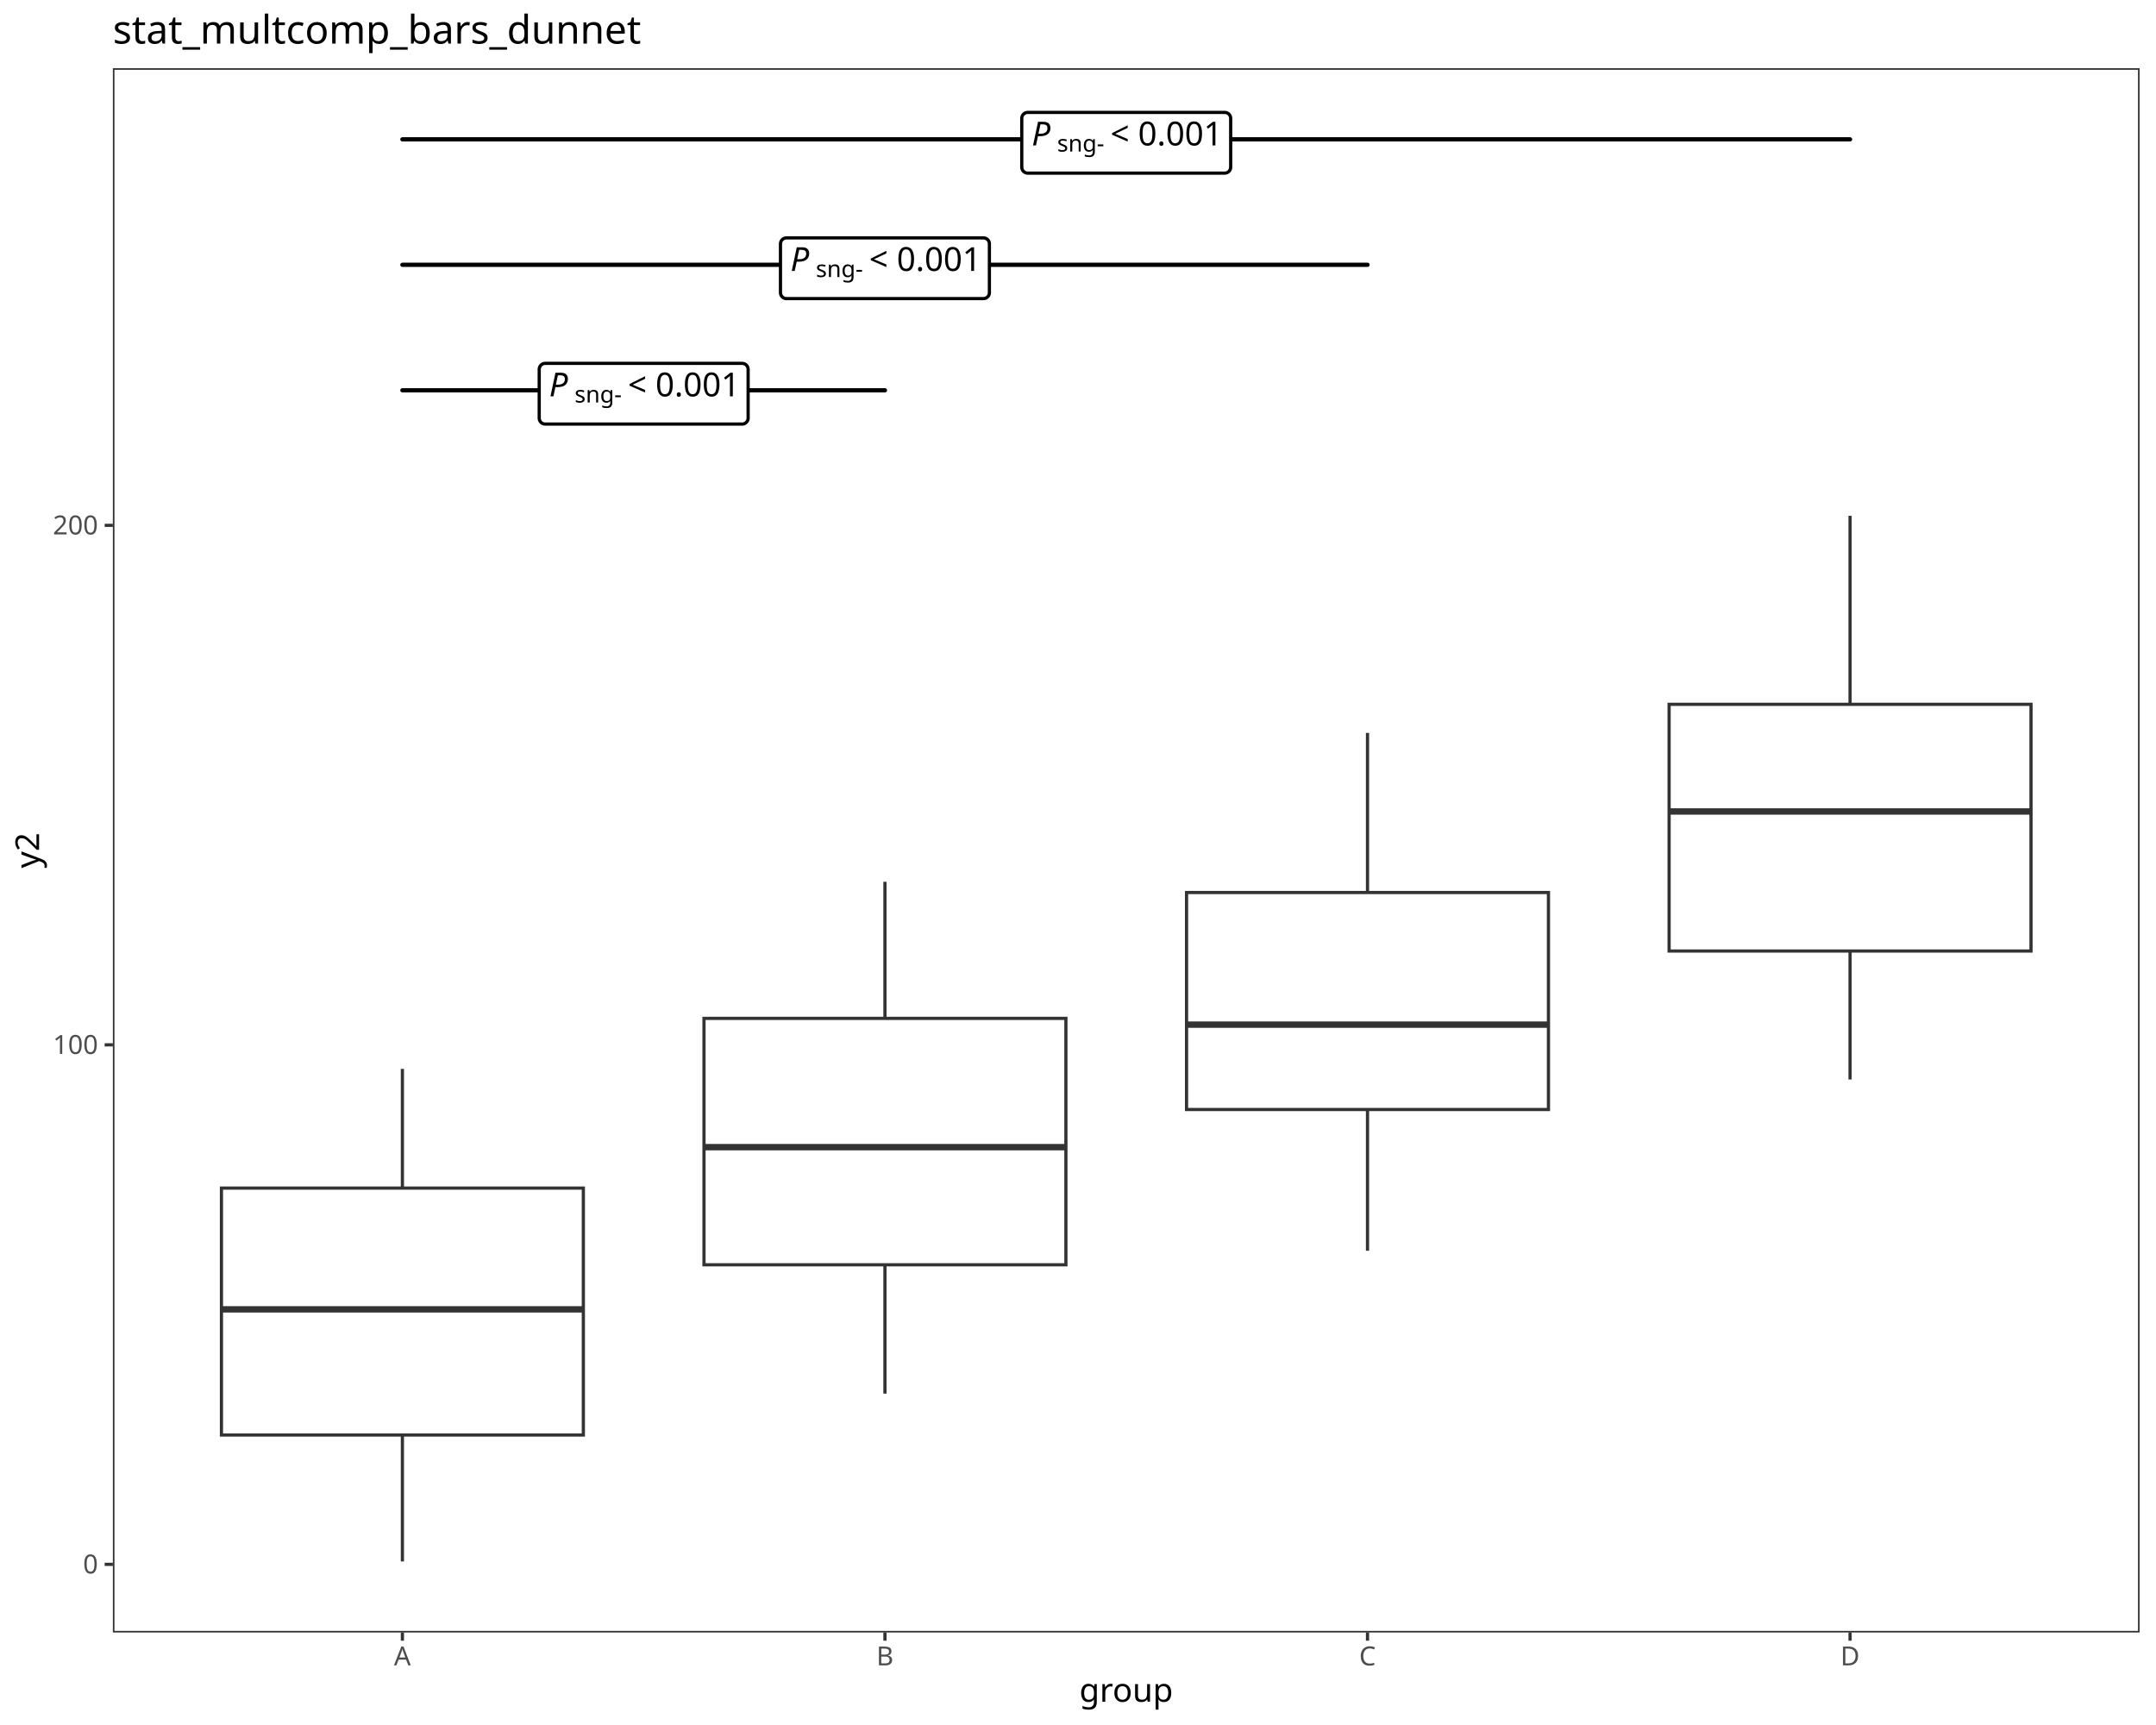
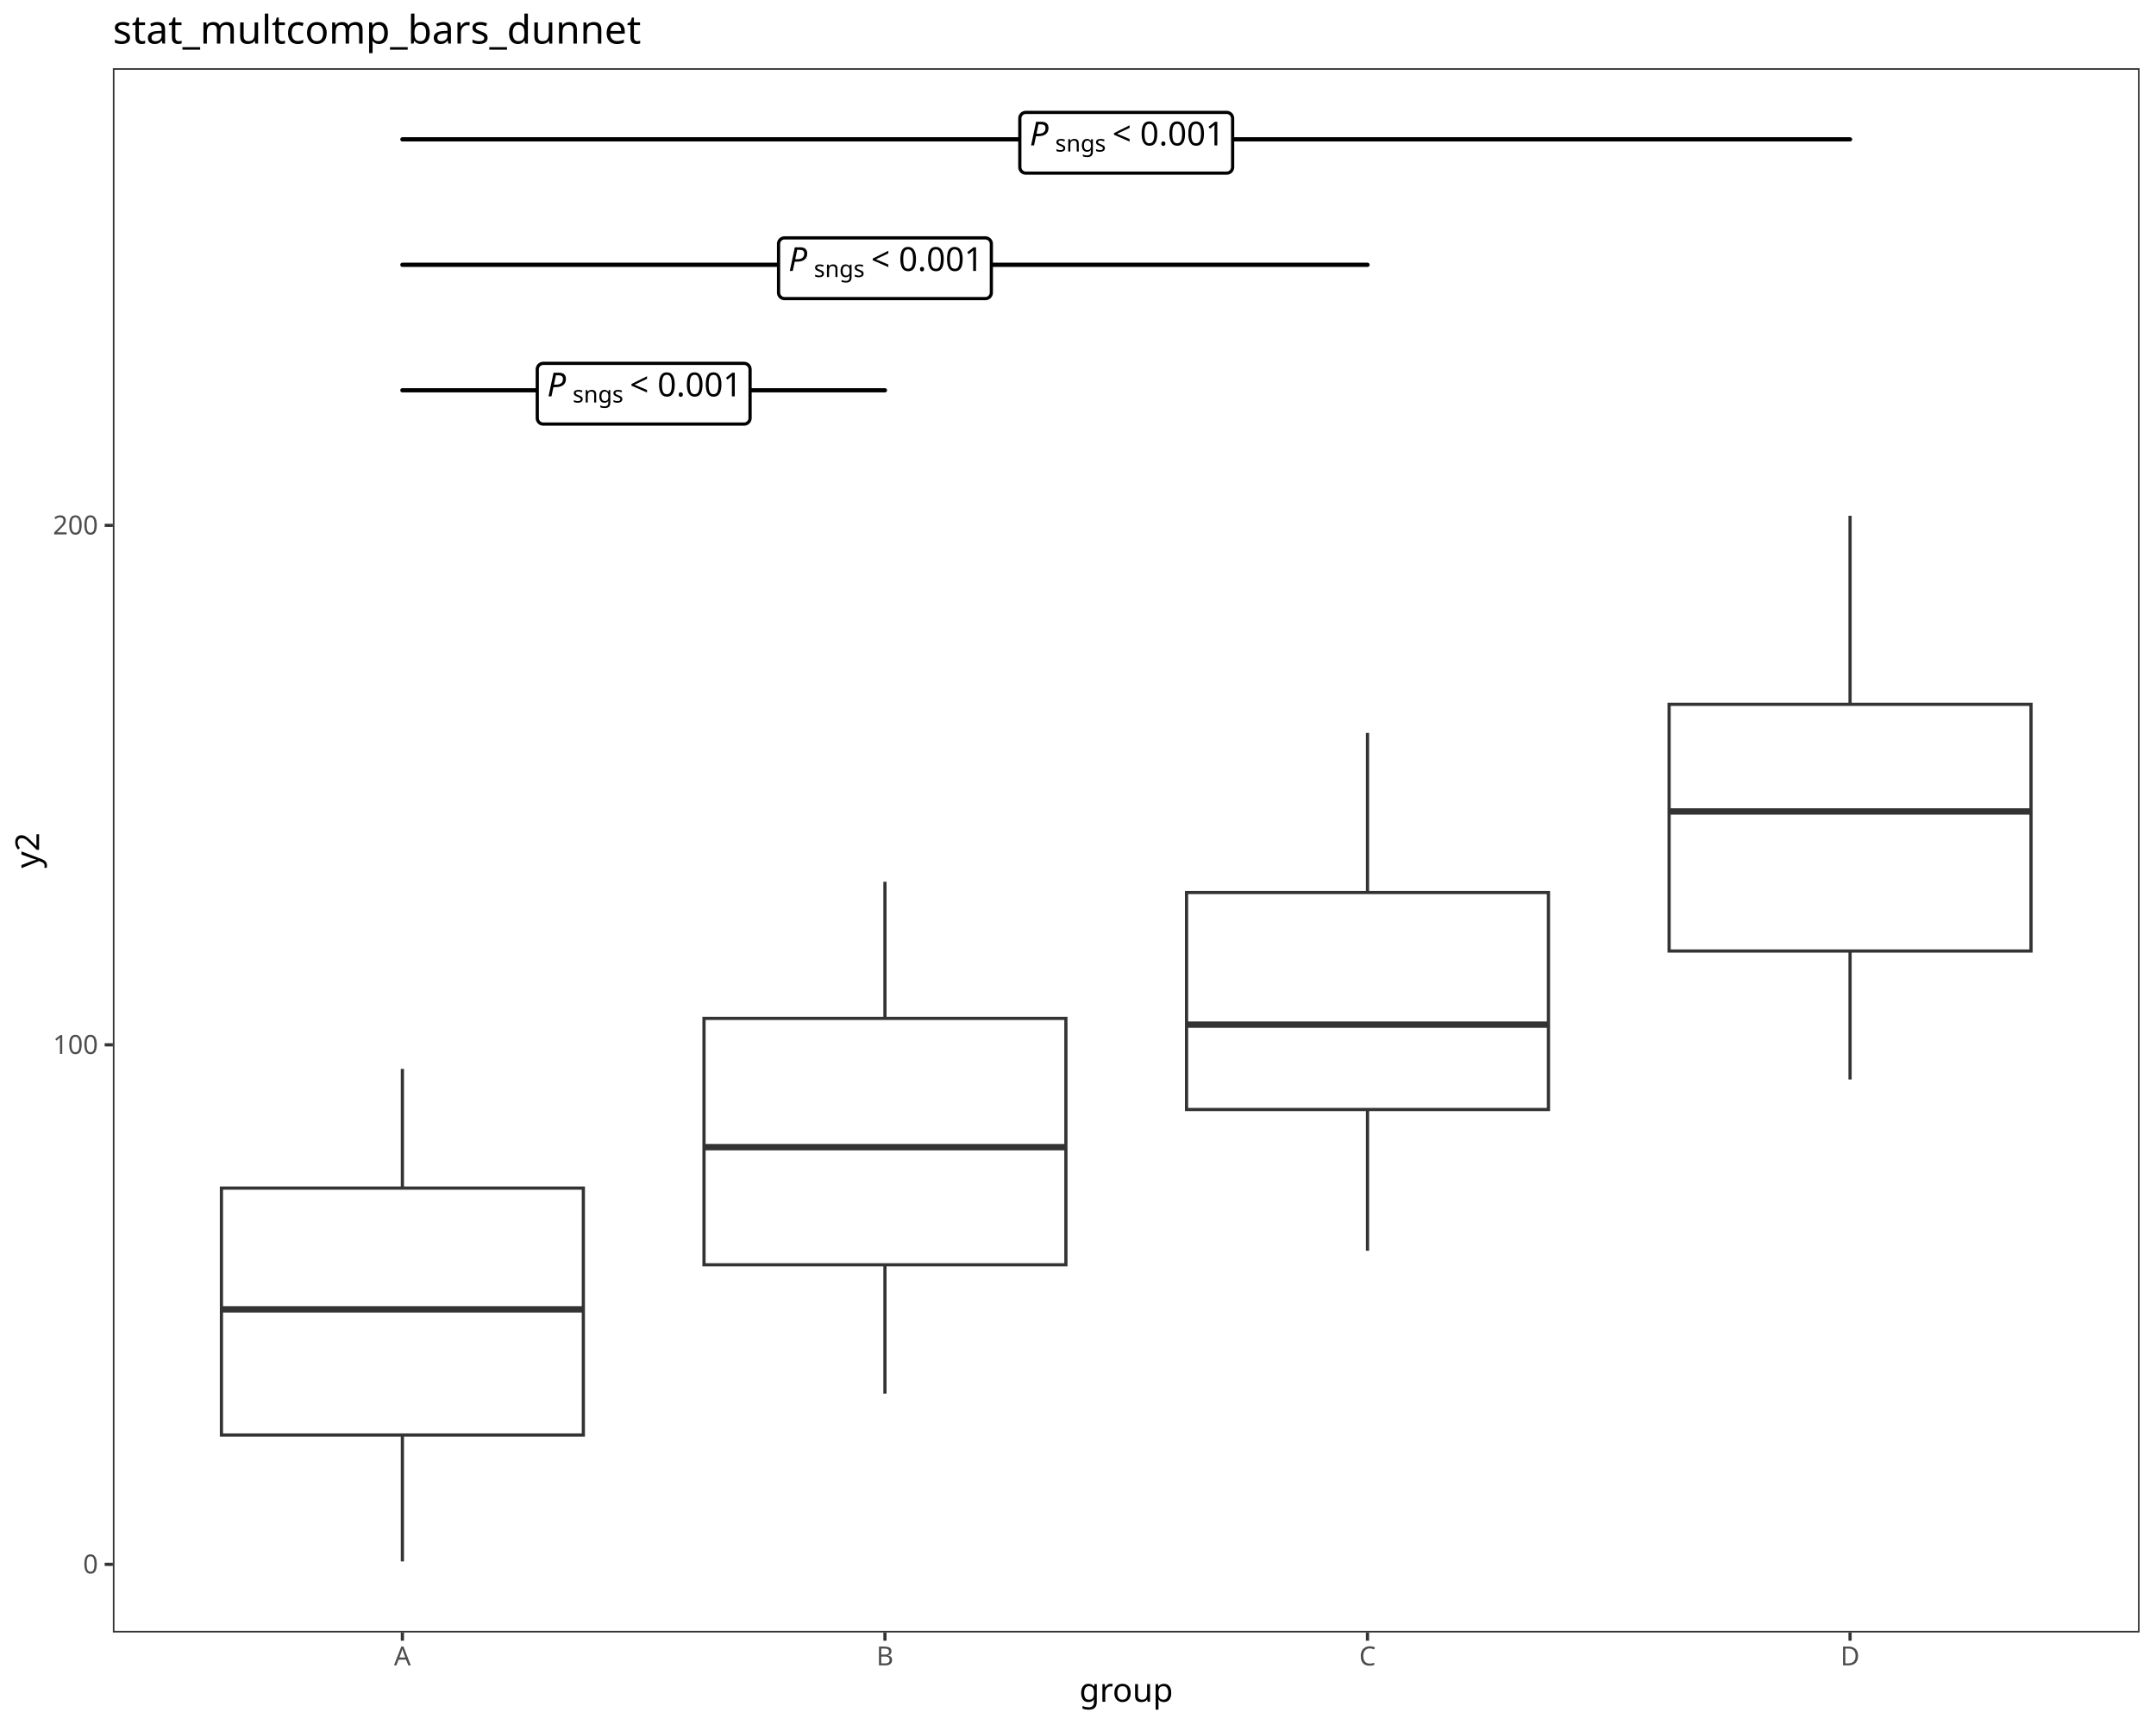
<svg xmlns="http://www.w3.org/2000/svg" class="svglite" data-engine-version="2.0" width="720.00pt" height="576.00pt" viewBox="0 0 720.00 576.00">
  <defs>
    <style type="text/css">
    .svglite line, .svglite polyline, .svglite polygon, .svglite path, .svglite rect, .svglite circle {
      fill: none;
      stroke: #000000;
      stroke-linecap: round;
      stroke-linejoin: round;
      stroke-miterlimit: 10.00;
    }
  </style>
  </defs>
  <rect width="100%" height="100%" style="stroke: none; fill: #FFFFFF;" />
  <defs>
    <clipPath id="cpMC4wMHw3MjAuMDB8MC4wMHw1NzYuMDA=">
      <rect x="0.00" y="0.00" width="720.00" height="576.00" />
    </clipPath>
  </defs>
  <g clip-path="url(#cpMC4wMHw3MjAuMDB8MC4wMHw1NzYuMDA=)">
    <rect x="0.00" y="0.00" width="720.00" height="576.00" style="stroke-width: 1.07; stroke: #FFFFFF; fill: #FFFFFF;" />
  </g>
  <defs>
    <clipPath id="cpMzcuNjl8NzE0LjUyfDIyLjc4fDU0NS4xMQ==">
      <rect x="37.69" y="22.78" width="676.83" height="522.33" />
    </clipPath>
  </defs>
  <g clip-path="url(#cpMzcuNjl8NzE0LjUyfDIyLjc4fDU0NS4xMQ==)">
    <rect x="37.69" y="22.78" width="676.83" height="522.33" style="stroke-width: 1.07; stroke: none; fill: #FFFFFF;" />
    <line x1="134.38" y1="396.72" x2="134.38" y2="356.91" style="stroke-width: 1.07; stroke: #333333; stroke-linecap: butt;" />
    <line x1="134.38" y1="479.17" x2="134.38" y2="521.37" style="stroke-width: 1.07; stroke: #333333; stroke-linecap: butt;" />
    <polygon points="73.95,396.72 73.95,479.17 194.81,479.17 194.81,396.72 73.95,396.72 " style="stroke-width: 1.07; stroke: #333333; stroke-linecap: butt; stroke-linejoin: miter; fill: #FFFFFF;" />
    <line x1="73.95" y1="437.21" x2="194.81" y2="437.21" style="stroke-width: 2.13; stroke: #333333; stroke-linecap: butt; stroke-linejoin: miter;" />
    <line x1="295.53" y1="340.05" x2="295.53" y2="294.44" style="stroke-width: 1.07; stroke: #333333; stroke-linecap: butt;" />
    <line x1="295.53" y1="422.33" x2="295.53" y2="465.36" style="stroke-width: 1.07; stroke: #333333; stroke-linecap: butt;" />
    <polygon points="235.10,340.05 235.10,422.33 355.96,422.33 355.96,340.05 235.10,340.05 " style="stroke-width: 1.07; stroke: #333333; stroke-linecap: butt; stroke-linejoin: miter; fill: #FFFFFF;" />
    <line x1="235.10" y1="383.05" x2="355.96" y2="383.05" style="stroke-width: 2.13; stroke: #333333; stroke-linecap: butt; stroke-linejoin: miter;" />
    <line x1="456.68" y1="298.02" x2="456.68" y2="244.73" style="stroke-width: 1.07; stroke: #333333; stroke-linecap: butt;" />
    <line x1="456.68" y1="370.48" x2="456.68" y2="417.63" style="stroke-width: 1.07; stroke: #333333; stroke-linecap: butt;" />
    <polygon points="396.25,298.02 396.25,370.48 517.11,370.48 517.11,298.02 396.25,298.02 " style="stroke-width: 1.07; stroke: #333333; stroke-linecap: butt; stroke-linejoin: miter; fill: #FFFFFF;" />
    <line x1="396.25" y1="342.14" x2="517.11" y2="342.14" style="stroke-width: 2.13; stroke: #333333; stroke-linecap: butt; stroke-linejoin: miter;" />
    <line x1="617.83" y1="235.18" x2="617.83" y2="172.22" style="stroke-width: 1.07; stroke: #333333; stroke-linecap: butt;" />
    <line x1="617.83" y1="317.56" x2="617.83" y2="360.47" style="stroke-width: 1.07; stroke: #333333; stroke-linecap: butt;" />
    <polygon points="557.40,235.18 557.40,317.56 678.26,317.56 678.26,235.18 557.40,235.18 " style="stroke-width: 1.07; stroke: #333333; stroke-linecap: butt; stroke-linejoin: miter; fill: #FFFFFF;" />
    <line x1="557.40" y1="270.96" x2="678.26" y2="270.96" style="stroke-width: 2.13; stroke: #333333; stroke-linecap: butt; stroke-linejoin: miter;" />
    <line x1="134.38" y1="130.32" x2="295.53" y2="130.32" style="stroke-width: 1.42;" />
-     <polygon points="182.06,141.60 247.85,141.60 247.77,141.60 248.09,141.59 248.40,141.53 248.70,141.41 248.98,141.25 249.23,141.05 249.44,140.81 249.61,140.54 249.74,140.25 249.81,139.94 249.84,139.62 249.84,139.62 249.84,123.32 249.84,123.32 249.81,123.00 249.74,122.69 249.61,122.40 249.44,122.12 249.23,121.89 248.98,121.68 248.70,121.52 248.40,121.41 248.09,121.35 247.85,121.33 182.06,121.33 182.30,121.35 181.98,121.33 181.66,121.37 181.35,121.46 181.06,121.60 180.80,121.78 180.57,122.00 180.38,122.26 180.23,122.54 180.13,122.84 180.08,123.16 180.07,123.32 180.07,139.62 180.08,139.46 180.08,139.78 180.13,140.09 180.23,140.40 180.38,140.68 180.57,140.93 180.80,141.16 181.06,141.34 181.35,141.47 181.66,141.56 181.98,141.60 " style="stroke-width: 1.07; fill: #FFFFFF;" />
-     <text x="183.38" y="132.35" style="font-size: 11.04px; font-style: italic; font-family: sans;" textLength="7.37px" lengthAdjust="spacingAndGlyphs">P</text>
-     <text x="191.89" y="134.40" style="font-size: 7.73px; font-family: sans;" textLength="15.04px" lengthAdjust="spacingAndGlyphs">sng-</text>
-     <text x="206.92" y="132.35" style="font-size: 11.04px; font-family: sans;" textLength="2.76px" lengthAdjust="spacingAndGlyphs"> </text>
-     <text x="209.69" y="132.35" style="font-size: 11.04px; font-family: sans;" textLength="6.45px" lengthAdjust="spacingAndGlyphs">&lt;</text>
-     <text x="216.14" y="132.35" style="font-size: 11.04px; font-family: sans;" textLength="2.76px" lengthAdjust="spacingAndGlyphs"> </text>
-     <text x="218.90" y="132.35" style="font-size: 11.04px; font-family: sans;" textLength="27.63px" lengthAdjust="spacingAndGlyphs">0.001</text>
+     <polygon points="181.41,141.60 248.50,141.60 248.42,141.60 248.74,141.59 249.05,141.53 249.35,141.41 249.63,141.25 249.87,141.05 250.09,140.81 250.26,140.54 250.38,140.25 250.46,139.94 250.49,139.62 250.49,139.62 250.49,123.32 250.49,123.32 250.46,123.00 250.38,122.69 250.26,122.40 250.09,122.12 249.87,121.89 249.63,121.68 249.35,121.52 249.05,121.41 248.74,121.35 248.50,121.33 181.41,121.33 181.65,121.35 181.33,121.33 181.01,121.37 180.70,121.46 180.42,121.60 180.15,121.78 179.92,122.00 179.73,122.26 179.58,122.54 179.48,122.84 179.43,123.16 179.42,123.32 179.42,139.62 179.43,139.46 179.43,139.78 179.48,140.09 179.58,140.40 179.73,140.68 179.92,140.93 180.15,141.16 180.42,141.34 180.70,141.47 181.01,141.56 181.33,141.60 " style="stroke-width: 1.07; fill: #FFFFFF;" />
+     <text x="182.73" y="132.35" style="font-size: 11.04px; font-style: italic; font-family: sans;" textLength="7.37px" lengthAdjust="spacingAndGlyphs">P</text>
+     <text x="191.24" y="134.40" style="font-size: 7.73px; font-family: sans;" textLength="16.33px" lengthAdjust="spacingAndGlyphs">sngs</text>
+     <text x="207.57" y="132.35" style="font-size: 11.04px; font-family: sans;" textLength="2.76px" lengthAdjust="spacingAndGlyphs"> </text>
+     <text x="210.33" y="132.35" style="font-size: 11.04px; font-family: sans;" textLength="6.45px" lengthAdjust="spacingAndGlyphs">&lt;</text>
+     <text x="216.78" y="132.35" style="font-size: 11.04px; font-family: sans;" textLength="2.76px" lengthAdjust="spacingAndGlyphs"> </text>
+     <text x="219.55" y="132.35" style="font-size: 11.04px; font-family: sans;" textLength="27.63px" lengthAdjust="spacingAndGlyphs">0.001</text>
    <line x1="134.38" y1="88.42" x2="456.68" y2="88.42" style="stroke-width: 1.42;" />
-     <polygon points="262.63,99.71 328.43,99.71 328.35,99.70 328.67,99.69 328.98,99.63 329.28,99.51 329.56,99.35 329.80,99.15 330.02,98.91 330.19,98.64 330.31,98.35 330.39,98.04 330.41,97.72 330.41,97.72 330.41,81.42 330.41,81.42 330.39,81.10 330.31,80.79 330.19,80.50 330.02,80.23 329.80,79.99 329.56,79.79 329.28,79.63 328.98,79.51 328.67,79.45 328.43,79.43 262.63,79.43 262.87,79.45 262.55,79.44 262.23,79.47 261.93,79.56 261.64,79.70 261.37,79.88 261.14,80.10 260.95,80.36 260.80,80.64 260.70,80.95 260.65,81.26 260.64,81.42 260.64,97.72 260.65,97.56 260.65,97.88 260.70,98.19 260.80,98.50 260.95,98.78 261.14,99.04 261.37,99.26 261.64,99.44 261.93,99.58 262.23,99.67 262.55,99.70 " style="stroke-width: 1.07; fill: #FFFFFF;" />
-     <text x="263.96" y="90.46" style="font-size: 11.04px; font-style: italic; font-family: sans;" textLength="7.37px" lengthAdjust="spacingAndGlyphs">P</text>
-     <text x="272.46" y="92.50" style="font-size: 7.73px; font-family: sans;" textLength="15.04px" lengthAdjust="spacingAndGlyphs">sng-</text>
-     <text x="287.50" y="90.46" style="font-size: 11.04px; font-family: sans;" textLength="2.76px" lengthAdjust="spacingAndGlyphs"> </text>
-     <text x="290.26" y="90.46" style="font-size: 11.04px; font-family: sans;" textLength="6.45px" lengthAdjust="spacingAndGlyphs">&lt;</text>
-     <text x="296.71" y="90.46" style="font-size: 11.04px; font-family: sans;" textLength="2.76px" lengthAdjust="spacingAndGlyphs"> </text>
-     <text x="299.47" y="90.46" style="font-size: 11.04px; font-family: sans;" textLength="27.63px" lengthAdjust="spacingAndGlyphs">0.001</text>
+     <polygon points="261.98,99.71 329.07,99.71 328.99,99.70 329.31,99.69 329.63,99.63 329.93,99.51 330.20,99.35 330.45,99.15 330.66,98.91 330.83,98.64 330.96,98.35 331.03,98.04 331.06,97.72 331.06,97.72 331.06,81.42 331.06,81.42 331.03,81.10 330.96,80.79 330.83,80.50 330.66,80.23 330.45,79.99 330.20,79.79 329.93,79.63 329.63,79.51 329.31,79.45 329.07,79.43 261.98,79.43 262.22,79.45 261.90,79.44 261.59,79.47 261.28,79.56 260.99,79.70 260.73,79.88 260.50,80.10 260.31,80.36 260.16,80.64 260.06,80.95 260.00,81.26 260.00,81.42 260.00,97.72 260.00,97.56 260.00,97.88 260.06,98.19 260.16,98.50 260.31,98.78 260.50,99.04 260.73,99.26 260.99,99.44 261.28,99.58 261.59,99.67 261.90,99.70 " style="stroke-width: 1.07; fill: #FFFFFF;" />
+     <text x="263.31" y="90.46" style="font-size: 11.04px; font-style: italic; font-family: sans;" textLength="7.37px" lengthAdjust="spacingAndGlyphs">P</text>
+     <text x="271.81" y="92.50" style="font-size: 7.73px; font-family: sans;" textLength="16.33px" lengthAdjust="spacingAndGlyphs">sngs</text>
+     <text x="288.15" y="90.46" style="font-size: 11.04px; font-family: sans;" textLength="2.76px" lengthAdjust="spacingAndGlyphs"> </text>
+     <text x="290.91" y="90.46" style="font-size: 11.04px; font-family: sans;" textLength="6.45px" lengthAdjust="spacingAndGlyphs">&lt;</text>
+     <text x="297.36" y="90.46" style="font-size: 11.04px; font-family: sans;" textLength="2.76px" lengthAdjust="spacingAndGlyphs"> </text>
+     <text x="300.12" y="90.46" style="font-size: 11.04px; font-family: sans;" textLength="27.63px" lengthAdjust="spacingAndGlyphs">0.001</text>
    <line x1="134.38" y1="46.53" x2="617.83" y2="46.53" style="stroke-width: 1.42;" />
-     <polygon points="343.21,57.81 409.00,57.81 408.92,57.81 409.24,57.79 409.55,57.73 409.85,57.62 410.13,57.46 410.38,57.25 410.59,57.01 410.76,56.74 410.89,56.45 410.96,56.14 410.99,55.82 410.99,55.82 410.99,39.52 410.99,39.52 410.96,39.20 410.89,38.89 410.76,38.60 410.59,38.33 410.38,38.09 410.13,37.89 409.85,37.73 409.55,37.61 409.24,37.55 409.00,37.54 343.21,37.54 343.45,37.55 343.13,37.54 342.81,37.58 342.50,37.66 342.21,37.80 341.95,37.98 341.72,38.20 341.53,38.46 341.38,38.74 341.28,39.05 341.23,39.36 341.22,39.52 341.22,55.82 341.23,55.66 341.23,55.98 341.28,56.30 341.38,56.60 341.53,56.88 341.72,57.14 341.95,57.36 342.21,57.54 342.50,57.68 342.81,57.77 343.13,57.81 " style="stroke-width: 1.07; fill: #FFFFFF;" />
-     <text x="344.53" y="48.56" style="font-size: 11.04px; font-style: italic; font-family: sans;" textLength="7.37px" lengthAdjust="spacingAndGlyphs">P</text>
-     <text x="353.04" y="50.60" style="font-size: 7.73px; font-family: sans;" textLength="15.04px" lengthAdjust="spacingAndGlyphs">sng-</text>
-     <text x="368.07" y="48.56" style="font-size: 11.04px; font-family: sans;" textLength="2.76px" lengthAdjust="spacingAndGlyphs"> </text>
-     <text x="370.84" y="48.56" style="font-size: 11.04px; font-family: sans;" textLength="6.45px" lengthAdjust="spacingAndGlyphs">&lt;</text>
-     <text x="377.29" y="48.56" style="font-size: 11.04px; font-family: sans;" textLength="2.76px" lengthAdjust="spacingAndGlyphs"> </text>
-     <text x="380.05" y="48.56" style="font-size: 11.04px; font-family: sans;" textLength="27.63px" lengthAdjust="spacingAndGlyphs">0.001</text>
+     <polygon points="342.56,57.81 409.65,57.81 409.57,57.81 409.89,57.79 410.20,57.73 410.50,57.62 410.78,57.46 411.03,57.25 411.24,57.01 411.41,56.74 411.53,56.45 411.61,56.14 411.64,55.82 411.64,55.82 411.64,39.52 411.64,39.52 411.61,39.20 411.53,38.89 411.41,38.60 411.24,38.33 411.03,38.09 410.78,37.89 410.50,37.73 410.20,37.61 409.89,37.55 409.65,37.54 342.56,37.54 342.80,37.55 342.48,37.54 342.16,37.58 341.86,37.66 341.57,37.80 341.30,37.98 341.07,38.20 340.88,38.46 340.73,38.74 340.63,39.05 340.58,39.36 340.57,39.52 340.57,55.82 340.58,55.66 340.58,55.98 340.63,56.30 340.73,56.60 340.88,56.88 341.07,57.14 341.30,57.36 341.57,57.54 341.86,57.68 342.16,57.77 342.48,57.81 " style="stroke-width: 1.07; fill: #FFFFFF;" />
+     <text x="343.88" y="48.56" style="font-size: 11.04px; font-style: italic; font-family: sans;" textLength="7.37px" lengthAdjust="spacingAndGlyphs">P</text>
+     <text x="352.39" y="50.60" style="font-size: 7.73px; font-family: sans;" textLength="16.33px" lengthAdjust="spacingAndGlyphs">sngs</text>
+     <text x="368.72" y="48.56" style="font-size: 11.04px; font-family: sans;" textLength="2.76px" lengthAdjust="spacingAndGlyphs"> </text>
+     <text x="371.48" y="48.56" style="font-size: 11.04px; font-family: sans;" textLength="6.45px" lengthAdjust="spacingAndGlyphs">&lt;</text>
+     <text x="377.93" y="48.56" style="font-size: 11.04px; font-family: sans;" textLength="2.76px" lengthAdjust="spacingAndGlyphs"> </text>
+     <text x="380.70" y="48.56" style="font-size: 11.04px; font-family: sans;" textLength="27.63px" lengthAdjust="spacingAndGlyphs">0.001</text>
    <rect x="37.69" y="22.78" width="676.83" height="522.33" style="stroke-width: 1.07; stroke: #333333;" />
  </g>
  <g clip-path="url(#cpMC4wMHw3MjAuMDB8MC4wMHw1NzYuMDA=)">
    <text x="32.76" y="525.39" text-anchor="end" style="font-size: 8.80px; fill: #4D4D4D; font-family: sans;" textLength="4.89px" lengthAdjust="spacingAndGlyphs">0</text>
    <text x="32.76" y="351.92" text-anchor="end" style="font-size: 8.80px; fill: #4D4D4D; font-family: sans;" textLength="14.68px" lengthAdjust="spacingAndGlyphs">100</text>
    <text x="32.76" y="178.45" text-anchor="end" style="font-size: 8.80px; fill: #4D4D4D; font-family: sans;" textLength="14.68px" lengthAdjust="spacingAndGlyphs">200</text>
    <polyline points="34.95,522.36 37.69,522.36 " style="stroke-width: 1.07; stroke: #333333; stroke-linecap: butt;" />
    <polyline points="34.95,348.89 37.69,348.89 " style="stroke-width: 1.07; stroke: #333333; stroke-linecap: butt;" />
    <polyline points="34.95,175.42 37.69,175.42 " style="stroke-width: 1.07; stroke: #333333; stroke-linecap: butt;" />
    <polyline points="134.38,547.85 134.38,545.11 " style="stroke-width: 1.07; stroke: #333333; stroke-linecap: butt;" />
    <polyline points="295.53,547.85 295.53,545.11 " style="stroke-width: 1.07; stroke: #333333; stroke-linecap: butt;" />
    <polyline points="456.68,547.85 456.68,545.11 " style="stroke-width: 1.07; stroke: #333333; stroke-linecap: butt;" />
    <polyline points="617.83,547.85 617.83,545.11 " style="stroke-width: 1.07; stroke: #333333; stroke-linecap: butt;" />
    <text x="134.38" y="556.10" text-anchor="middle" style="font-size: 8.80px; fill: #4D4D4D; font-family: sans;" textLength="5.87px" lengthAdjust="spacingAndGlyphs">A</text>
    <text x="295.53" y="556.10" text-anchor="middle" style="font-size: 8.80px; fill: #4D4D4D; font-family: sans;" textLength="5.87px" lengthAdjust="spacingAndGlyphs">B</text>
    <text x="456.68" y="556.10" text-anchor="middle" style="font-size: 8.80px; fill: #4D4D4D; font-family: sans;" textLength="6.36px" lengthAdjust="spacingAndGlyphs">C</text>
    <text x="617.83" y="556.10" text-anchor="middle" style="font-size: 8.80px; fill: #4D4D4D; font-family: sans;" textLength="6.36px" lengthAdjust="spacingAndGlyphs">D</text>
    <text x="376.10" y="568.24" text-anchor="middle" style="font-size: 11.00px; font-family: sans;" textLength="28.14px" lengthAdjust="spacingAndGlyphs">group</text>
    <text transform="translate(13.05,283.95) rotate(-90)" text-anchor="middle" style="font-size: 11.00px; font-family: sans;" textLength="11.62px" lengthAdjust="spacingAndGlyphs">y2</text>
    <text x="37.69" y="14.56" style="font-size: 13.20px; font-family: sans;" textLength="166.60px" lengthAdjust="spacingAndGlyphs">stat_multcomp_bars_dunnet</text>
  </g>
</svg>
